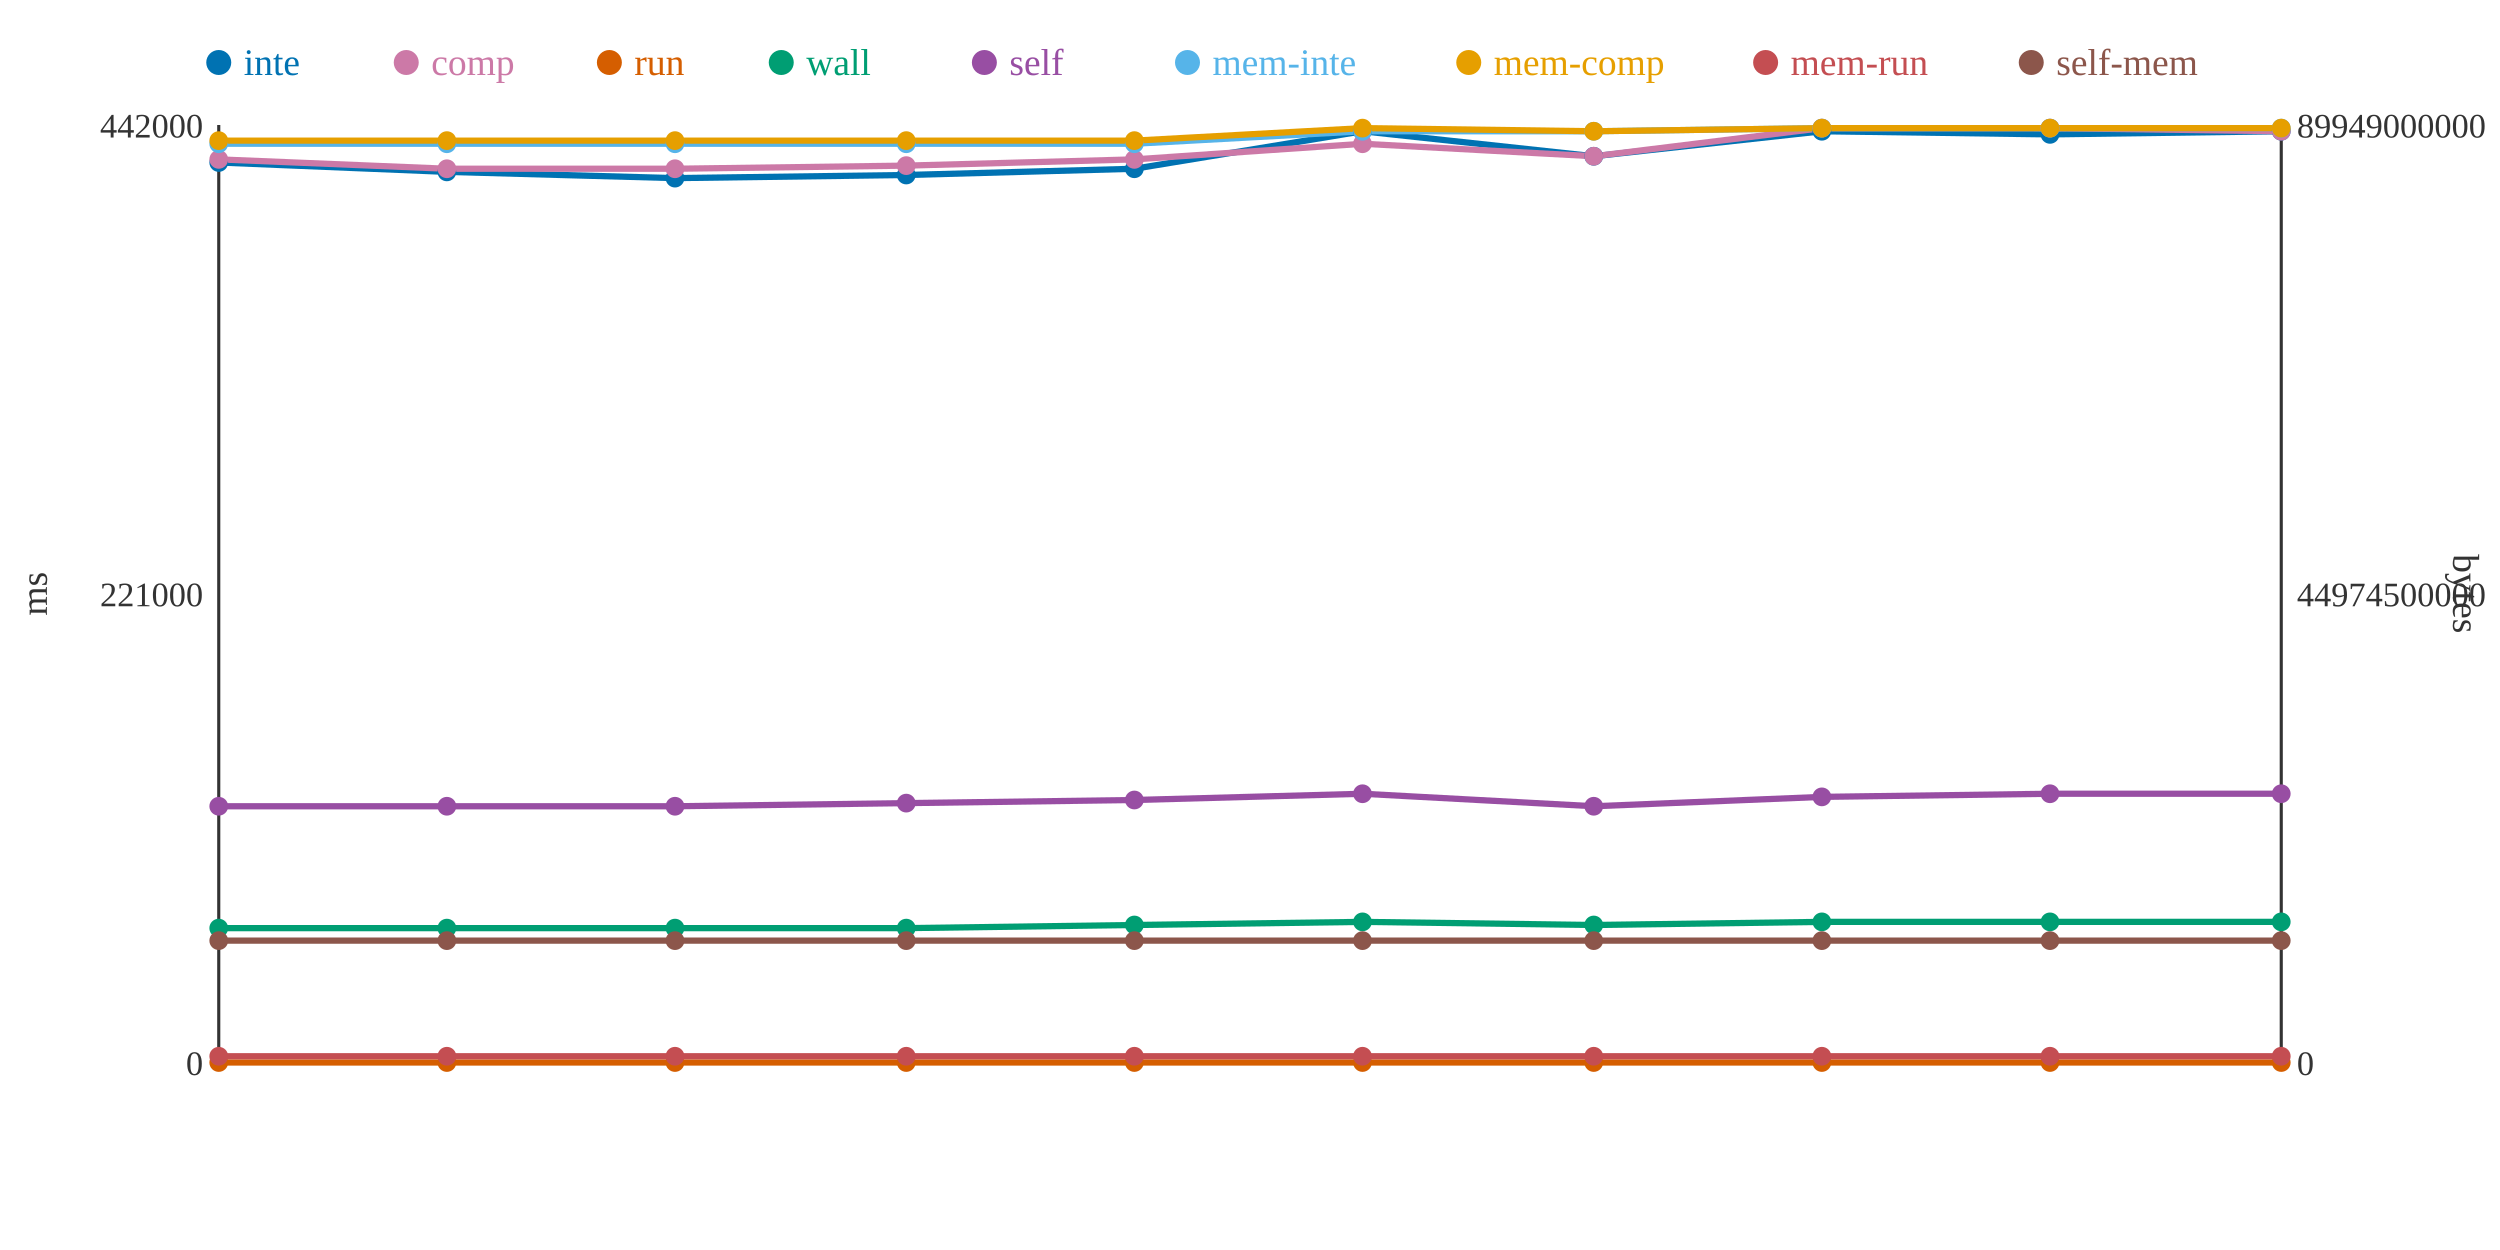
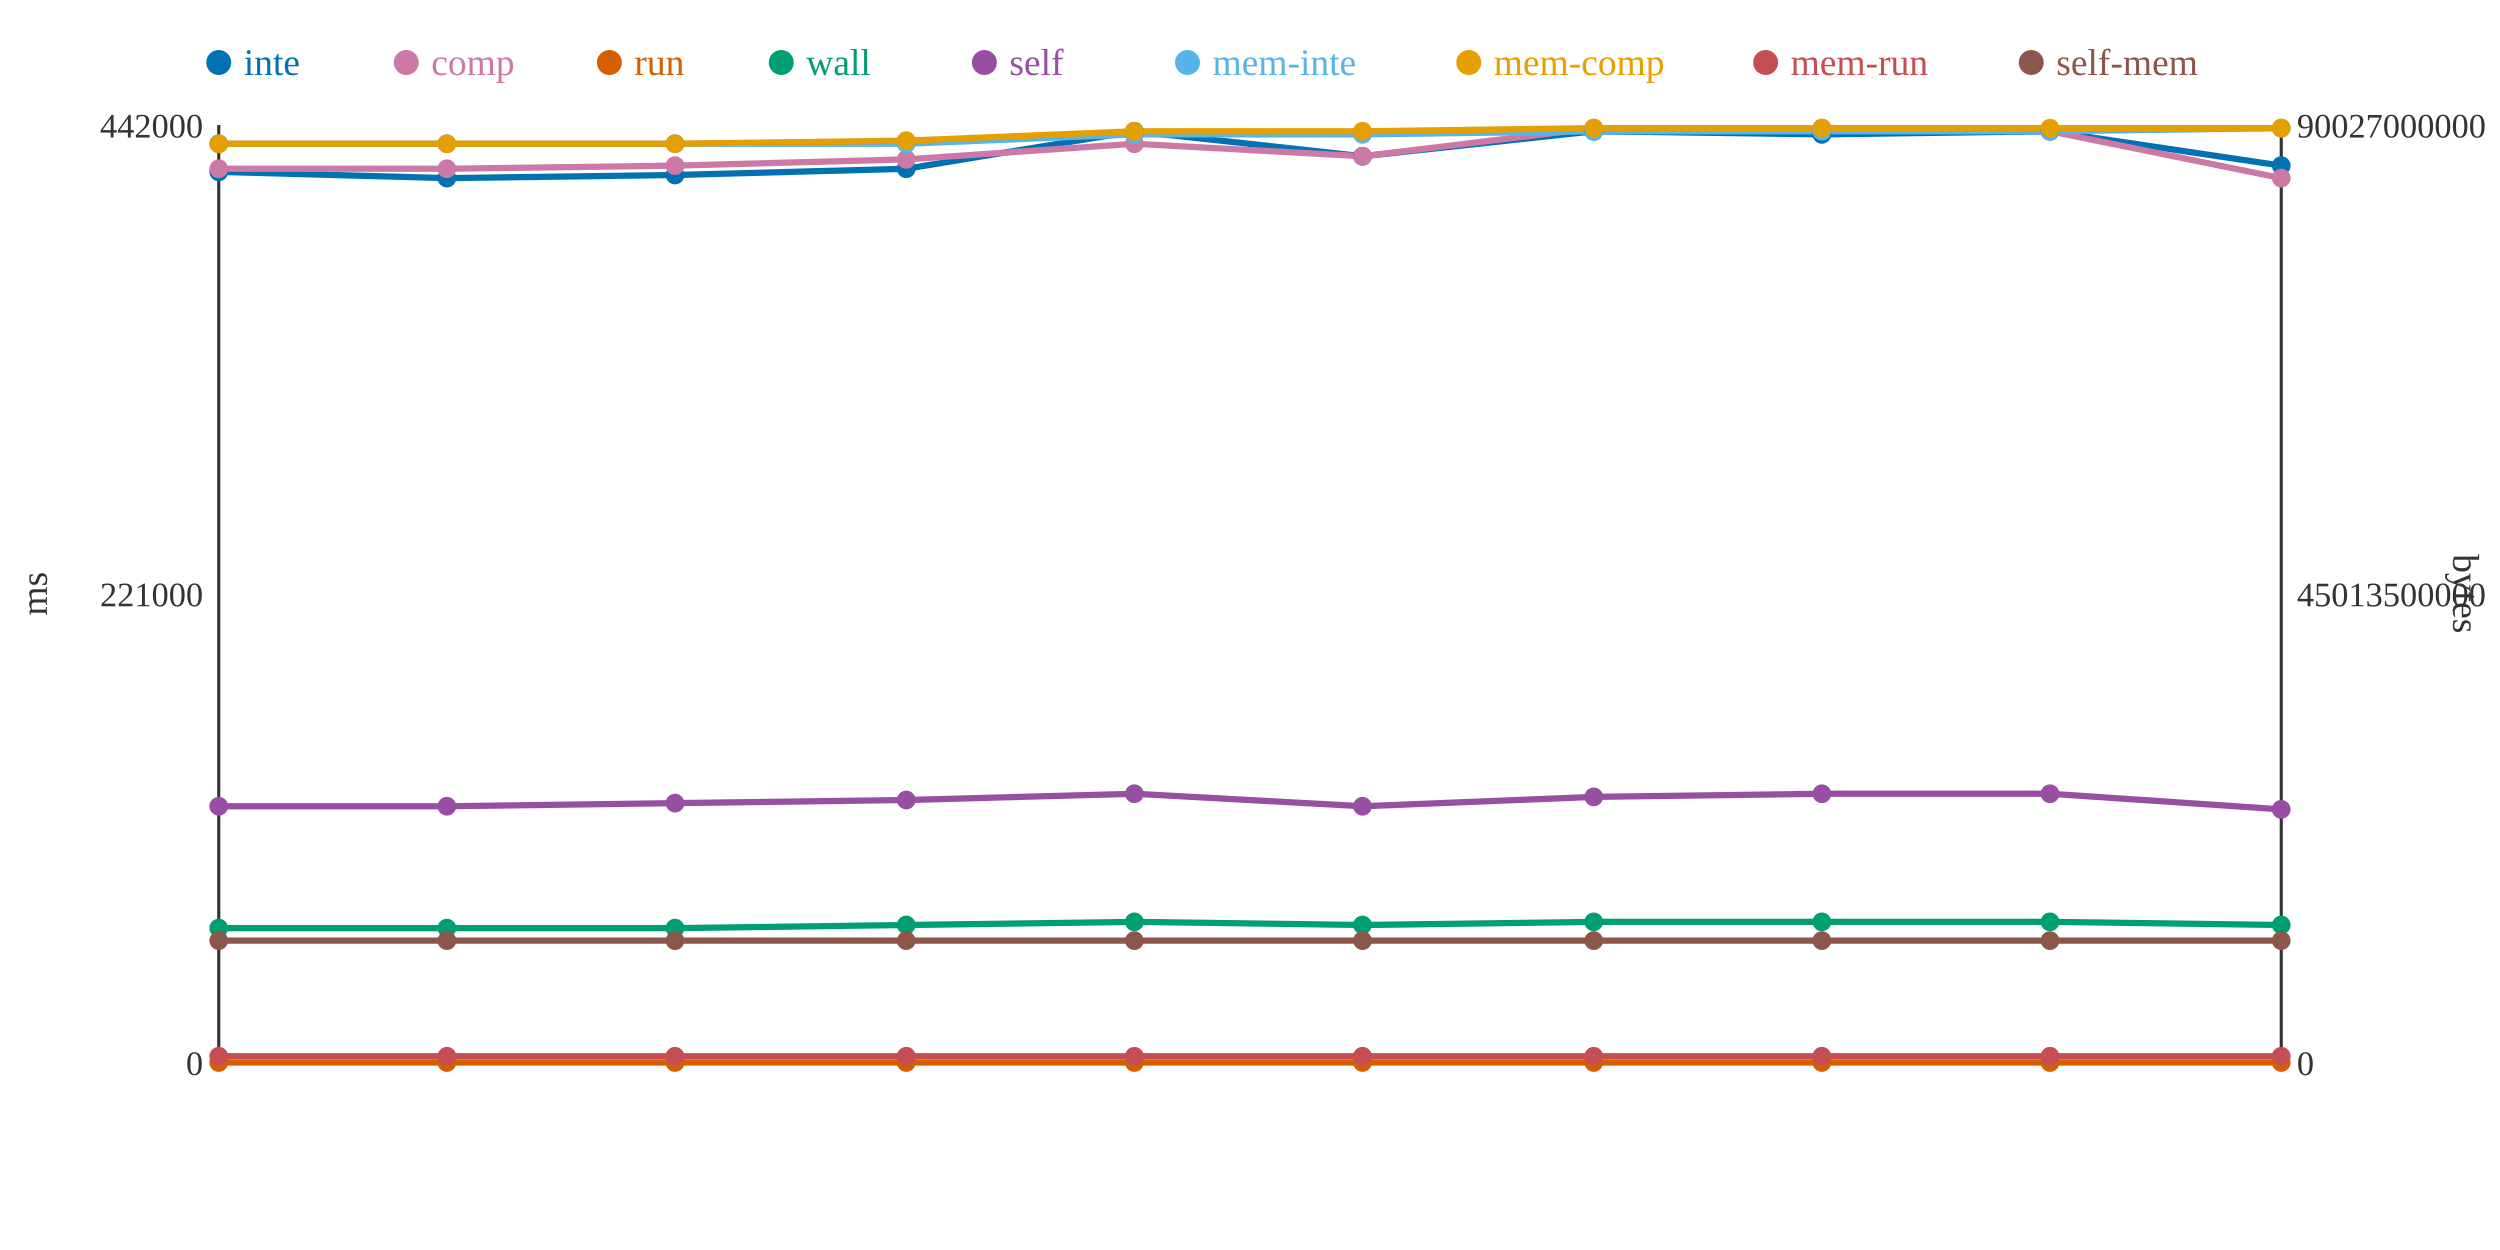
<svg xmlns="http://www.w3.org/2000/svg" width="800" height="400">
  <rect width="800" height="400" fill="white" />
  <line x1="70" y1="40" x2="70" y2="340" stroke="#333" stroke-width="1" />
  <line x1="70" y1="340" x2="730" y2="340" stroke="#333" stroke-width="1" />
  <line x1="730" y1="40" x2="730" y2="340" stroke="#333" stroke-width="1" />
  <text x="65" y="344" text-anchor="end" font-size="11" fill="#333">0</text>
  <text x="65" y="194" text-anchor="end" font-size="11" fill="#333">221000</text>
  <text x="65" y="44" text-anchor="end" font-size="11" fill="#333">442000</text>
  <text x="15" y="190" text-anchor="middle" font-size="12" fill="#333" transform="rotate(-90 15 190)">ms</text>
  <text x="735" y="344" text-anchor="start" font-size="11" fill="#333">0</text>
-   <text x="735" y="194" text-anchor="start" font-size="11" fill="#333">44974500000</text>
-   <text x="735" y="44" text-anchor="start" font-size="11" fill="#333">89949000000</text>
+   <text x="735" y="194" text-anchor="start" font-size="11" fill="#333">45013500000</text>
+   <text x="735" y="44" text-anchor="start" font-size="11" fill="#333">90027000000</text>
  <text x="785" y="190" text-anchor="middle" font-size="12" fill="#333" transform="rotate(90 785 190)">bytes</text>
-   <polyline points="70,52 143,55 216,57 290,56 363,54 436,42 510,50 583,42 656,43 730,42" fill="none" stroke="#0072B2" stroke-width="2" />
-   <polyline points="70,51 143,54 216,54 290,53 363,51 436,46 510,50 583,41 656,41 730,42" fill="none" stroke="#CC79A7" stroke-width="2" />
+   <polyline points="70,55 143,57 216,56 290,54 363,42 436,50 510,42 583,43 656,42 730,53" fill="none" stroke="#0072B2" stroke-width="2" />
+   <polyline points="70,54 143,54 216,53 290,51 363,46 436,50 510,41 583,41 656,42 730,57" fill="none" stroke="#CC79A7" stroke-width="2" />
  <polyline points="70,340 143,340 216,340 290,340 363,340 436,340 510,340 583,340 656,340 730,340" fill="none" stroke="#D55E00" stroke-width="2" />
-   <polyline points="70,297 143,297 216,297 290,297 363,296 436,295 510,296 583,295 656,295 730,295" fill="none" stroke="#009E73" stroke-width="2" />
-   <polyline points="70,258 143,258 216,258 290,257 363,256 436,254 510,258 583,255 656,254 730,254" fill="none" stroke="#984EA3" stroke-width="2" />
-   <polyline points="70,46 143,46 216,46 290,46 363,46 436,42 510,42 583,41 656,41 730,41" fill="none" stroke="#56B4E9" stroke-width="2" />
-   <polyline points="70,45 143,45 216,45 290,45 363,45 436,41 510,42 583,41 656,41 730,41" fill="none" stroke="#E69F00" stroke-width="2" />
+   <polyline points="70,297 143,297 216,297 290,296 363,295 436,296 510,295 583,295 656,295 730,296" fill="none" stroke="#009E73" stroke-width="2" />
+   <polyline points="70,258 143,258 216,257 290,256 363,254 436,258 510,255 583,254 656,254 730,259" fill="none" stroke="#984EA3" stroke-width="2" />
+   <polyline points="70,46 143,46 216,46 290,46 363,43 436,43 510,42 583,42 656,42 730,41" fill="none" stroke="#56B4E9" stroke-width="2" />
+   <polyline points="70,46 143,46 216,46 290,45 363,42 436,42 510,41 583,41 656,41 730,41" fill="none" stroke="#E69F00" stroke-width="2" />
  <polyline points="70,338 143,338 216,338 290,338 363,338 436,338 510,338 583,338 656,338 730,338" fill="none" stroke="#C44E52" stroke-width="2" />
  <polyline points="70,301 143,301 216,301 290,301 363,301 436,301 510,301 583,301 656,301 730,301" fill="none" stroke="#8C564B" stroke-width="2" />
-   <circle cx="70" cy="52" r="3" fill="#0072B2" />
-   <circle cx="70" cy="51" r="3" fill="#CC79A7" />
+   <circle cx="70" cy="55" r="3" fill="#0072B2" />
+   <circle cx="70" cy="54" r="3" fill="#CC79A7" />
  <circle cx="70" cy="340" r="3" fill="#D55E00" />
  <circle cx="70" cy="297" r="3" fill="#009E73" />
  <circle cx="70" cy="258" r="3" fill="#984EA3" />
  <circle cx="70" cy="46" r="3" fill="#56B4E9" />
-   <circle cx="70" cy="45" r="3" fill="#E69F00" />
+   <circle cx="70" cy="46" r="3" fill="#E69F00" />
  <circle cx="70" cy="338" r="3" fill="#C44E52" />
  <circle cx="70" cy="301" r="3" fill="#8C564B" />
-   <circle cx="143" cy="55" r="3" fill="#0072B2" />
+   <circle cx="143" cy="57" r="3" fill="#0072B2" />
  <circle cx="143" cy="54" r="3" fill="#CC79A7" />
  <circle cx="143" cy="340" r="3" fill="#D55E00" />
  <circle cx="143" cy="297" r="3" fill="#009E73" />
  <circle cx="143" cy="258" r="3" fill="#984EA3" />
  <circle cx="143" cy="46" r="3" fill="#56B4E9" />
-   <circle cx="143" cy="45" r="3" fill="#E69F00" />
+   <circle cx="143" cy="46" r="3" fill="#E69F00" />
  <circle cx="143" cy="338" r="3" fill="#C44E52" />
  <circle cx="143" cy="301" r="3" fill="#8C564B" />
-   <circle cx="216" cy="57" r="3" fill="#0072B2" />
-   <circle cx="216" cy="54" r="3" fill="#CC79A7" />
+   <circle cx="216" cy="56" r="3" fill="#0072B2" />
+   <circle cx="216" cy="53" r="3" fill="#CC79A7" />
  <circle cx="216" cy="340" r="3" fill="#D55E00" />
  <circle cx="216" cy="297" r="3" fill="#009E73" />
-   <circle cx="216" cy="258" r="3" fill="#984EA3" />
+   <circle cx="216" cy="257" r="3" fill="#984EA3" />
  <circle cx="216" cy="46" r="3" fill="#56B4E9" />
-   <circle cx="216" cy="45" r="3" fill="#E69F00" />
+   <circle cx="216" cy="46" r="3" fill="#E69F00" />
  <circle cx="216" cy="338" r="3" fill="#C44E52" />
  <circle cx="216" cy="301" r="3" fill="#8C564B" />
-   <circle cx="290" cy="56" r="3" fill="#0072B2" />
-   <circle cx="290" cy="53" r="3" fill="#CC79A7" />
+   <circle cx="290" cy="54" r="3" fill="#0072B2" />
+   <circle cx="290" cy="51" r="3" fill="#CC79A7" />
  <circle cx="290" cy="340" r="3" fill="#D55E00" />
-   <circle cx="290" cy="297" r="3" fill="#009E73" />
-   <circle cx="290" cy="257" r="3" fill="#984EA3" />
+   <circle cx="290" cy="296" r="3" fill="#009E73" />
+   <circle cx="290" cy="256" r="3" fill="#984EA3" />
  <circle cx="290" cy="46" r="3" fill="#56B4E9" />
  <circle cx="290" cy="45" r="3" fill="#E69F00" />
  <circle cx="290" cy="338" r="3" fill="#C44E52" />
  <circle cx="290" cy="301" r="3" fill="#8C564B" />
-   <circle cx="363" cy="54" r="3" fill="#0072B2" />
-   <circle cx="363" cy="51" r="3" fill="#CC79A7" />
+   <circle cx="363" cy="42" r="3" fill="#0072B2" />
+   <circle cx="363" cy="46" r="3" fill="#CC79A7" />
  <circle cx="363" cy="340" r="3" fill="#D55E00" />
-   <circle cx="363" cy="296" r="3" fill="#009E73" />
-   <circle cx="363" cy="256" r="3" fill="#984EA3" />
-   <circle cx="363" cy="46" r="3" fill="#56B4E9" />
-   <circle cx="363" cy="45" r="3" fill="#E69F00" />
+   <circle cx="363" cy="295" r="3" fill="#009E73" />
+   <circle cx="363" cy="254" r="3" fill="#984EA3" />
+   <circle cx="363" cy="43" r="3" fill="#56B4E9" />
+   <circle cx="363" cy="42" r="3" fill="#E69F00" />
  <circle cx="363" cy="338" r="3" fill="#C44E52" />
  <circle cx="363" cy="301" r="3" fill="#8C564B" />
-   <circle cx="436" cy="42" r="3" fill="#0072B2" />
-   <circle cx="436" cy="46" r="3" fill="#CC79A7" />
+   <circle cx="436" cy="50" r="3" fill="#0072B2" />
+   <circle cx="436" cy="50" r="3" fill="#CC79A7" />
  <circle cx="436" cy="340" r="3" fill="#D55E00" />
-   <circle cx="436" cy="295" r="3" fill="#009E73" />
-   <circle cx="436" cy="254" r="3" fill="#984EA3" />
-   <circle cx="436" cy="42" r="3" fill="#56B4E9" />
-   <circle cx="436" cy="41" r="3" fill="#E69F00" />
+   <circle cx="436" cy="296" r="3" fill="#009E73" />
+   <circle cx="436" cy="258" r="3" fill="#984EA3" />
+   <circle cx="436" cy="43" r="3" fill="#56B4E9" />
+   <circle cx="436" cy="42" r="3" fill="#E69F00" />
  <circle cx="436" cy="338" r="3" fill="#C44E52" />
  <circle cx="436" cy="301" r="3" fill="#8C564B" />
-   <circle cx="510" cy="50" r="3" fill="#0072B2" />
-   <circle cx="510" cy="50" r="3" fill="#CC79A7" />
+   <circle cx="510" cy="42" r="3" fill="#0072B2" />
+   <circle cx="510" cy="41" r="3" fill="#CC79A7" />
  <circle cx="510" cy="340" r="3" fill="#D55E00" />
-   <circle cx="510" cy="296" r="3" fill="#009E73" />
-   <circle cx="510" cy="258" r="3" fill="#984EA3" />
+   <circle cx="510" cy="295" r="3" fill="#009E73" />
+   <circle cx="510" cy="255" r="3" fill="#984EA3" />
  <circle cx="510" cy="42" r="3" fill="#56B4E9" />
-   <circle cx="510" cy="42" r="3" fill="#E69F00" />
+   <circle cx="510" cy="41" r="3" fill="#E69F00" />
  <circle cx="510" cy="338" r="3" fill="#C44E52" />
  <circle cx="510" cy="301" r="3" fill="#8C564B" />
-   <circle cx="583" cy="42" r="3" fill="#0072B2" />
+   <circle cx="583" cy="43" r="3" fill="#0072B2" />
  <circle cx="583" cy="41" r="3" fill="#CC79A7" />
  <circle cx="583" cy="340" r="3" fill="#D55E00" />
  <circle cx="583" cy="295" r="3" fill="#009E73" />
-   <circle cx="583" cy="255" r="3" fill="#984EA3" />
-   <circle cx="583" cy="41" r="3" fill="#56B4E9" />
+   <circle cx="583" cy="254" r="3" fill="#984EA3" />
+   <circle cx="583" cy="42" r="3" fill="#56B4E9" />
  <circle cx="583" cy="41" r="3" fill="#E69F00" />
  <circle cx="583" cy="338" r="3" fill="#C44E52" />
  <circle cx="583" cy="301" r="3" fill="#8C564B" />
-   <circle cx="656" cy="43" r="3" fill="#0072B2" />
-   <circle cx="656" cy="41" r="3" fill="#CC79A7" />
+   <circle cx="656" cy="42" r="3" fill="#0072B2" />
+   <circle cx="656" cy="42" r="3" fill="#CC79A7" />
  <circle cx="656" cy="340" r="3" fill="#D55E00" />
  <circle cx="656" cy="295" r="3" fill="#009E73" />
  <circle cx="656" cy="254" r="3" fill="#984EA3" />
-   <circle cx="656" cy="41" r="3" fill="#56B4E9" />
+   <circle cx="656" cy="42" r="3" fill="#56B4E9" />
  <circle cx="656" cy="41" r="3" fill="#E69F00" />
  <circle cx="656" cy="338" r="3" fill="#C44E52" />
  <circle cx="656" cy="301" r="3" fill="#8C564B" />
-   <circle cx="730" cy="42" r="3" fill="#0072B2" />
-   <circle cx="730" cy="42" r="3" fill="#CC79A7" />
+   <circle cx="730" cy="53" r="3" fill="#0072B2" />
+   <circle cx="730" cy="57" r="3" fill="#CC79A7" />
  <circle cx="730" cy="340" r="3" fill="#D55E00" />
-   <circle cx="730" cy="295" r="3" fill="#009E73" />
-   <circle cx="730" cy="254" r="3" fill="#984EA3" />
+   <circle cx="730" cy="296" r="3" fill="#009E73" />
+   <circle cx="730" cy="259" r="3" fill="#984EA3" />
  <circle cx="730" cy="41" r="3" fill="#56B4E9" />
  <circle cx="730" cy="41" r="3" fill="#E69F00" />
  <circle cx="730" cy="338" r="3" fill="#C44E52" />
  <circle cx="730" cy="301" r="3" fill="#8C564B" />
  <circle cx="70" cy="20" r="4" fill="#0072B2" />
  <text x="78" y="24" text-anchor="start" font-size="12" fill="#0072B2">inte</text>
  <circle cx="130" cy="20" r="4" fill="#CC79A7" />
  <text x="138" y="24" text-anchor="start" font-size="12" fill="#CC79A7">comp</text>
  <circle cx="195" cy="20" r="4" fill="#D55E00" />
  <text x="203" y="24" text-anchor="start" font-size="12" fill="#D55E00">run</text>
  <circle cx="250" cy="20" r="4" fill="#009E73" />
  <text x="258" y="24" text-anchor="start" font-size="12" fill="#009E73">wall</text>
  <circle cx="315" cy="20" r="4" fill="#984EA3" />
  <text x="323" y="24" text-anchor="start" font-size="12" fill="#984EA3">self</text>
  <circle cx="380" cy="20" r="4" fill="#56B4E9" />
  <text x="388" y="24" text-anchor="start" font-size="12" fill="#56B4E9">mem-inte</text>
  <circle cx="470" cy="20" r="4" fill="#E69F00" />
  <text x="478" y="24" text-anchor="start" font-size="12" fill="#E69F00">mem-comp</text>
  <circle cx="565" cy="20" r="4" fill="#C44E52" />
  <text x="573" y="24" text-anchor="start" font-size="12" fill="#C44E52">mem-run</text>
  <circle cx="650" cy="20" r="4" fill="#8C564B" />
  <text x="658" y="24" text-anchor="start" font-size="12" fill="#8C564B">self-mem</text>
</svg>
